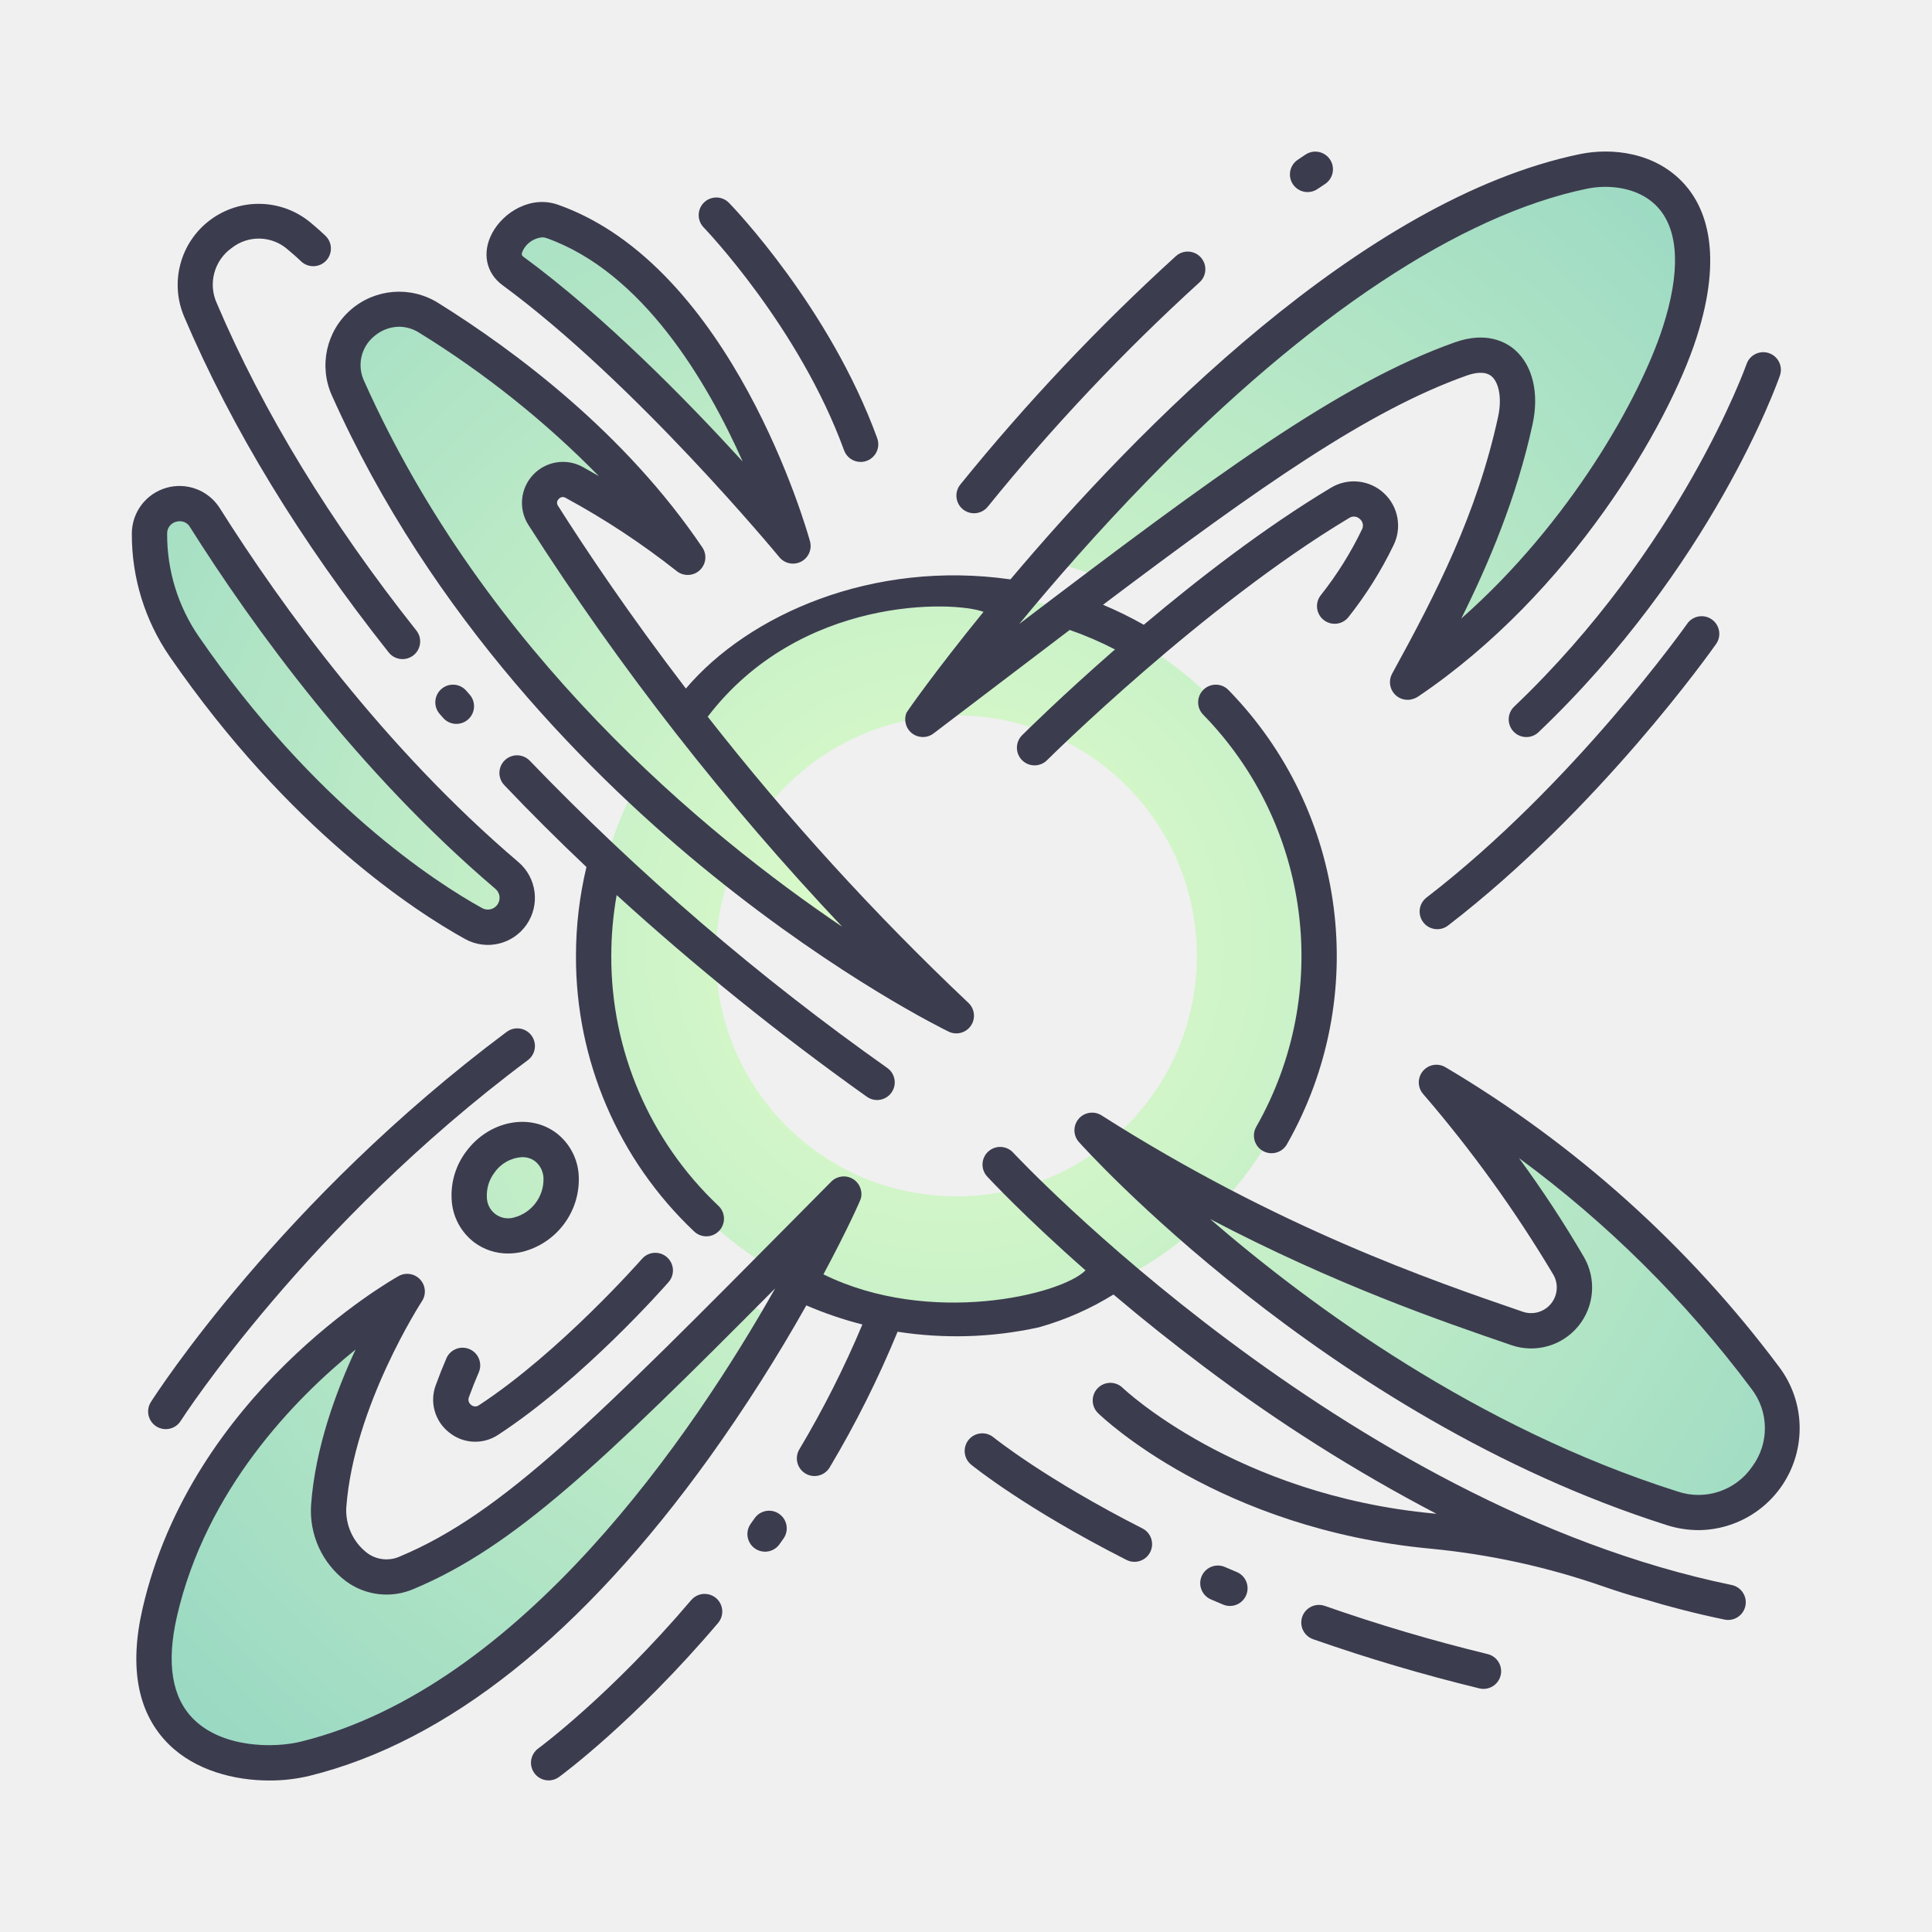
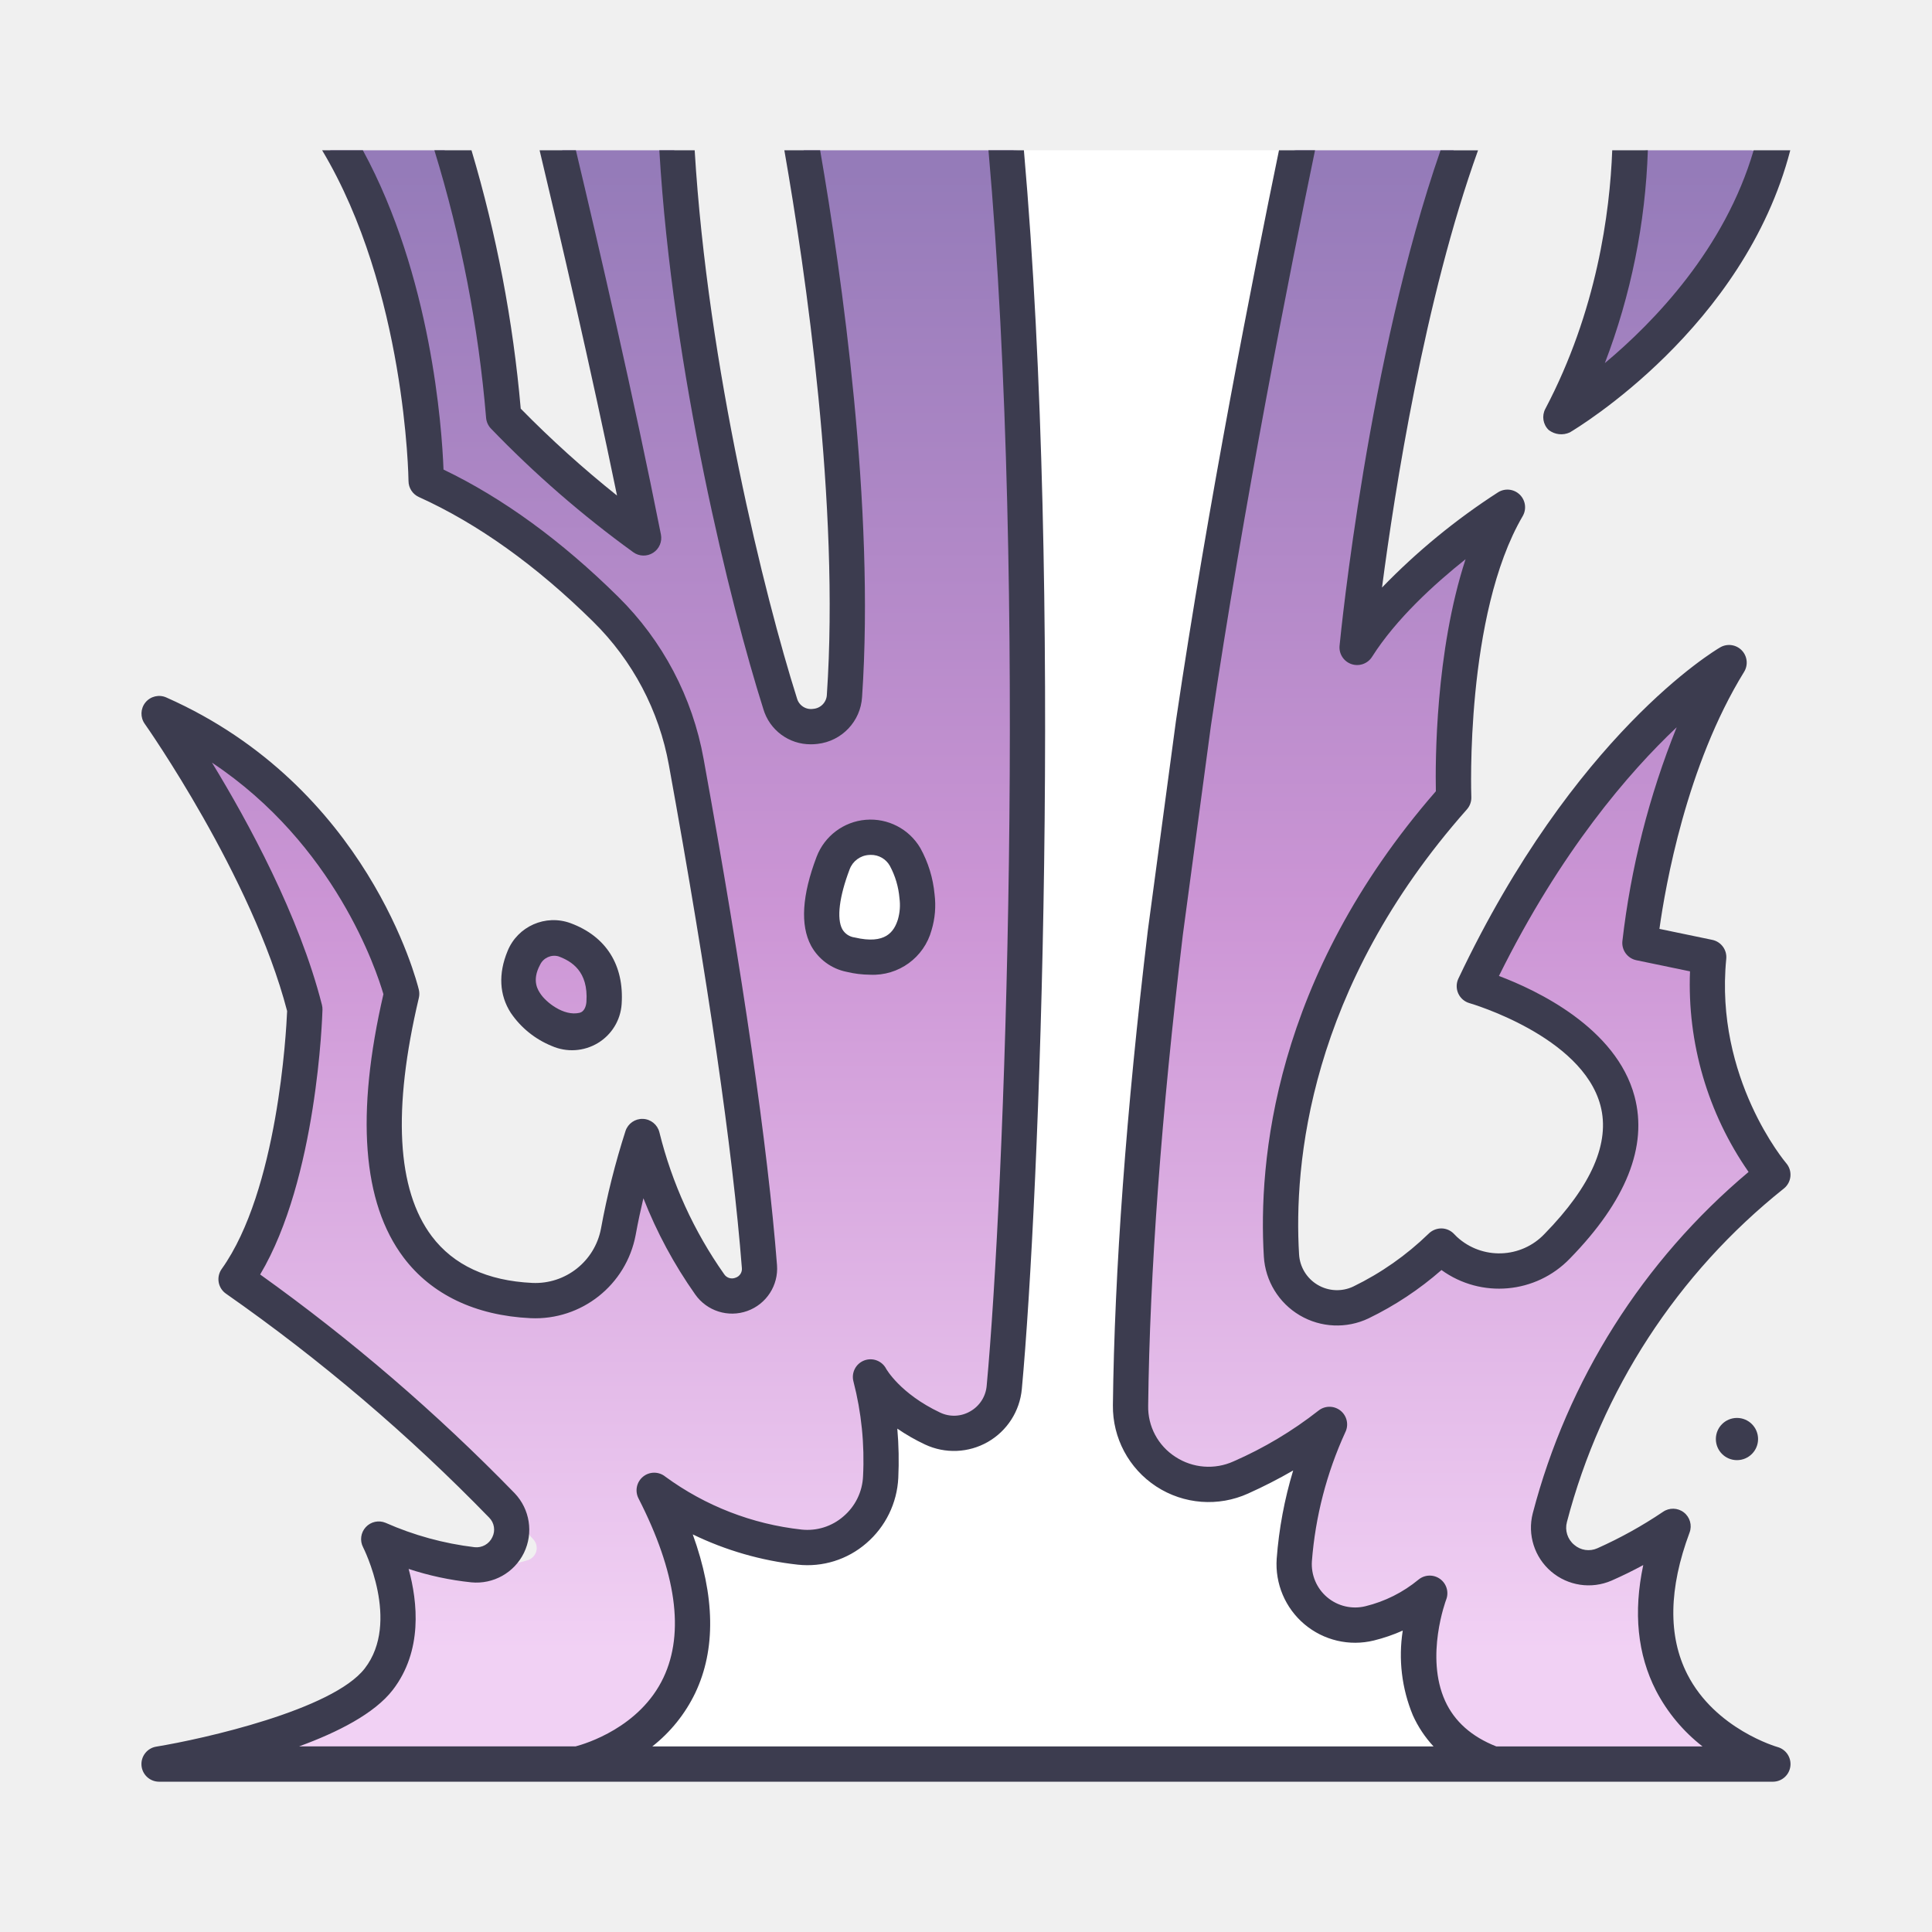
- <svg xmlns="http://www.w3.org/2000/svg" xmlns:xlink="http://www.w3.org/1999/xlink" version="1.1" width="512" height="512" x="0" y="0" viewBox="0 0 340 340" style="enable-background:new 0 0 512 512" xml:space="preserve">
+ <svg xmlns="http://www.w3.org/2000/svg" xmlns:xlink="http://www.w3.org/1999/xlink" version="1.1" width="512" height="512" x="0" y="0" viewBox="0 0 340 340" style="enable-background:new 0 0 512 512" xml:space="preserve" class="">
  <g>
-     <radialGradient id="a" cx="167.055" cy="166.734" r="218.789" gradientUnits="userSpaceOnUse">
-       <stop offset="0" stop-color="#e2feca" />
-       <stop offset="1" stop-color="#8fd3c2" />
-     </radialGradient>
-     <radialGradient xlink:href="#a" id="b" cx="167.055" cy="166.734" r="218.789" gradientTransform="rotate(53.34 90.716 208.928)" />
-     <radialGradient xlink:href="#a" id="c" cx="182.39" cy="169.579" r="201.298" />
-     <radialGradient xlink:href="#a" id="d" cx="158.006" cy="185.175" r="191.019" />
-     <radialGradient xlink:href="#a" id="e" cx="180.286" cy="162.509" r="198.618" />
-     <path fill="url(#a)" d="M168.305 104.38a63.839 63.839 0 1 0 63.839 63.838 63.839 63.839 0 0 0-63.839-63.838zm0 106.158a42.32 42.32 0 1 1 42.319-42.32 42.319 42.319 0 0 1-42.319 42.32zM96.479 38.723c-6.032-1.995-10.269 5.913-5.184 9.72 17.111 12.814 34.7 31.991 43.132 41.64a1.545 1.545 0 0 0 2.612-1.551c-5.093-13.804-18.098-42.38-40.56-49.809z" opacity="1" data-original="url(#a)" />
-     <ellipse cx="90.662" cy="209.002" fill="url(#b)" rx="8.924" ry="7.609" transform="rotate(-53.34 90.572 208.99)" opacity="1" data-original="url(#b)" />
-     <path fill="url(#a)" d="M36.055 91.091c10.42 16.511 28.792 42.24 53.158 62.983a5.166 5.166 0 0 1 .986 6.741 5.175 5.175 0 0 1-6.859 1.713c-8.963-4.963-30.425-19.011-50.927-48.764a34.97 34.97 0 0 1-6.106-19.85 5.282 5.282 0 0 1 9.748-2.823zM112.855 92.1a168.168 168.168 0 0 0-11.788-7.2 4.109 4.109 0 0 0-5.473 5.787 472.83 472.83 0 0 0 64.256 79.884 1.559 1.559 0 0 1-1.884 2.456c-21.466-12.784-71.019-47.162-96.73-104.721-3.957-8.859 5.957-17.517 14.191-12.385 12.291 7.66 27.32 18.939 39.491 33.921a1.548 1.548 0 0 1-2.063 2.258z" opacity="1" data-original="url(#a)" />
-     <path fill="url(#a)" d="M203.353 203.538a3.813 3.813 0 0 0-4.415 6.157 268.889 268.889 0 0 0 95.341 55.742c13.676 4.548 25.043-11.407 16.4-22.937a200.6 200.6 0 0 0-49.763-46.936 1.543 1.543 0 0 0-2.057 2.246 216.038 216.038 0 0 1 17.217 24.983 7.617 7.617 0 0 1-9.081 11c-13.74-4.718-39.018-16.501-63.642-30.255z" opacity="1" data-original="url(#a)" />
-     <path fill="url(#a)" d="M130.268 228.506c-27.69 27.807-42.364 41.427-58.635 48.243-7.775 3.256-14.323-4.43-13.788-11.715.923-12.57 6.78-25.2 10.565-32.193a1.543 1.543 0 0 0-2.245-2c-10.217 7.205-31.68 25.206-38.051 52.915-5.976 25.988 16.227 28.068 25.624 25.741 38.146-9.449 67.784-50.994 83.142-77.283a70.96 70.96 0 0 1-6.612-3.708z" opacity="1" data-original="url(#a)" />
-     <path fill="url(#a)" d="M278.7 30.154c-35.125 7.242-71.576 42.822-94.093 68.665a70.7 70.7 0 0 1 10.192 3.212c26.63-20.007 45.168-32.778 62.25-38.854 7.941-2.824 11.182 3.68 9.631 10.819-3.178 14.625-9.012 27.31-14.652 38.059a1.622 1.622 0 0 0 2.533 1.952C266.3 103.2 289.58 79.721 295.582 58.541c7.27-25.656-7.401-30.341-16.882-28.387z" opacity="1" data-original="url(#a)" />
+     <linearGradient id="a" x1="170.001" x2="170.001" y1="30.134" y2="290.672" gradientUnits="userSpaceOnUse">
+       <stop offset="0" stop-color="#957bb9" />
+       <stop offset=".5" stop-color="#cc95d5" />
+       <stop offset="1" stop-color="#f1d1f4" />
+     </linearGradient>
+     <linearGradient xlink:href="#a" id="b" x1="294.086" x2="294.086" y1="30.134" y2="290.672" />
+     <linearGradient xlink:href="#a" id="c" x1="98.832" x2="98.832" y1="30.134" y2="290.672" />
+     <path fill="url(#a)" d="M292.715 274.009a2.132 2.132 0 0 0-3.139-2.362 73.8 73.8 0 0 1-7.216 3.669 7.047 7.047 0 0 1-9.618-8.213 113.509 113.509 0 0 1 38.465-59.725 1.018 1.018 0 0 0 .173-1.411 54.724 54.724 0 0 1-10.756-36.584 1.056 1.056 0 0 0-.832-1.126l-11.19-2.324s2.69-28.248 15.693-49.322c0 0-24.661 14.348-44.838 56.945 0 0 46.447 13.153 14.587 45.756a14.2 14.2 0 0 1-18.344 1.819 2.617 2.617 0 0 0-3.1.08 78.623 78.623 0 0 1-13.15 8.014 9.763 9.763 0 0 1-13.934-8.236c-1-16.3 1.669-47.358 28.953-79.062a5.349 5.349 0 0 0 1.312-3.54c-.079-7.362.33-33.457 9.5-49.127 0 0-17.935 11.209-26.455 24.661 0 0 .359-50.742 16.994-87.472h-27.7a136.642 136.642 0 0 1-49.4 0h-37.28s10.539 48.441 7.119 96.727c-.441 6.222-9.171 7.232-11.065 1.289-7-21.954-16.38-57.778-18.829-98.016H98.937s6.731 29.911 14.327 68.213a189.677 189.677 0 0 1-22.721-19.43 7.433 7.433 0 0 1-2.133-4.548c-3.066-32.773-10.166-44.235-10.166-44.235H58.1c14.02 17.295 16.441 43.267 16.833 53.657a7.622 7.622 0 0 0 4.08 6.483c11.669 6.05 21.586 14.544 28.858 21.9a46.545 46.545 0 0 1 12.679 24.381c5.916 32.474 11.223 65.923 13.1 90.017a4.821 4.821 0 0 1-8.751 3.135 77.576 77.576 0 0 1-11.869-26.012 133.738 133.738 0 0 0-4.7 19.653 10.79 10.79 0 0 1-9.891 9.161c-14.181.925-39.017-3.883-28.133-52.272a6.6 6.6 0 0 0-.121-3.409C67.96 165.98 57.756 138.75 28 125.579c0 0 17.778 25.1 24.79 48.9a18.1 18.1 0 0 1 .689 6.325c-.561 8.47-2.89 31.653-11.938 44.32 0 0 28.488 19.135 52.341 45.809a2.238 2.238 0 0 1-.935 3.605c-3.882 1.316-12.04 2.262-26.3-3.679 0 0 7.623 14.8 0 24.661S28 310.445 28 310.445h73.664c56.222-5.555 110.088-5.931 161.084 0H312s-26.855-7.314-19.285-36.436z" opacity="1" data-original="url(#a)" class="" />
+     <path fill="url(#a)" d="M287.17 29.161a112.877 112.877 0 0 1-9.824 38.755 1.832 1.832 0 0 0 2.693 2.28c8.168-5.5 23.561-18.249 30.811-39.975a2.882 2.882 0 0 0-2.748-3.772h-18.053a2.879 2.879 0 0 0-2.879 2.712z" opacity="1" data-original="url(#a)" class="" />
+     <path fill="#ffffff" d="M178.372 26.449h49.4S199.677 154.753 198.6 247.34A13.737 13.737 0 0 0 218.022 260a81.379 81.379 0 0 0 9.562-5.064 2.23 2.23 0 0 1 3.295 2.595 69.928 69.928 0 0 0-3.458 16.986 10.732 10.732 0 0 0 13.261 11.167 26.857 26.857 0 0 0 5.944-2.233 2.227 2.227 0 0 1 3.2 2.379c-1.275 7.2-1.188 19.574 12.568 24.615H101.312s30.482-6.491 16.557-41.392a2.232 2.232 0 0 1 3.116-2.811 53.572 53.572 0 0 0 19.381 6.023 12.983 12.983 0 0 0 14.264-12.321 61.316 61.316 0 0 0-.363-10.141 2.229 2.229 0 0 1 3.591-2.014 30.98 30.98 0 0 0 5.911 3.612 8.883 8.883 0 0 0 12.611-7.234c3.068-33.097 11.22-136.567 1.992-217.718z" opacity="1" data-original="#ffffff" class="" />
+     <path fill="#ffffff" d="M159.285 150.809a17.506 17.506 0 0 1 2.095 6.924 12.157 12.157 0 0 1-.4 5c-.969 3.073-3.683 7.056-11.28 5.271-7.1-1.669-5.408-10.01-3.088-16.116a7.057 7.057 0 0 1 12.673-1.079z" opacity="1" data-original="#ffffff" class="" />
+     <path fill="url(#a)" d="M99.363 165.39a5.656 5.656 0 0 0-7.171 3.174c-.962 2.324-1.444 5.28.307 8a13.112 13.112 0 0 0 5.85 4.668 5.654 5.654 0 0 0 7.951-4.732c.268-4.027-.868-8.853-6.937-11.11z" opacity="1" data-original="url(#a)" class="" />
    <g fill="#3c3c4f">
-       <path d="M222.233 202.539a3.107 3.107 0 0 0 4.238-1.156 66.98 66.98 0 0 0-10.289-79.956 3.106 3.106 0 1 0-4.443 4.342 60.77 60.77 0 0 1 9.338 72.532 3.106 3.106 0 0 0 1.156 4.238zM47.409 313.339a29.833 29.833 0 0 0 7.076-.823c24.29-6.017 47.989-24.9 70.437-56.124a292.055 292.055 0 0 0 16.978-26.664 66.276 66.276 0 0 0 9.866 3.36 175.021 175.021 0 0 1-11.122 22.018 3.107 3.107 0 0 0 5.337 3.181 180.9 180.9 0 0 0 11.98-23.925 67.342 67.342 0 0 0 24.805-.765c.05-.011.1-.023.147-.036a51.09 51.09 0 0 0 13.041-5.75 344.413 344.413 0 0 0 15.926 12.7 295.367 295.367 0 0 0 40.92 25.895c-.132-.013-.264-.031-.4-.043-34.924-3.251-54.638-21.941-54.833-22.13a3.106 3.106 0 0 0-4.326 4.459c.854.831 21.365 20.392 58.584 23.856a130.218 130.218 0 0 1 30.442 6.677c2.35.813 4.494 1.485 6.372 2 .046.012.092.017.138.028 4.83 1.465 9.742 2.74 14.72 3.767a3.172 3.172 0 0 0 .631.064 3.107 3.107 0 0 0 .624-6.149c-68.384-14.1-125.889-75.482-126.462-76.1a3.106 3.106 0 0 0-4.558 4.221c.39.421 6.606 7.1 17.3 16.508-4.29 4.332-27.475 9.882-46.124.7 4.188-7.805 6.5-12.982 6.6-13.389a3.106 3.106 0 0 0-5.223-2.927l-5.617 5.669c-35.858 36.2-52.225 52.724-70.233 60.268a5.71 5.71 0 0 1-5.869-.623 9.431 9.431 0 0 1-3.622-8c1.306-17.761 13.2-36.1 13.315-36.278a3.106 3.106 0 0 0-4.116-4.413c-1.483.832-36.383 20.785-45.054 58.494-2.411 10.48-.844 18.535 4.656 23.944 4.615 4.54 11.455 6.33 17.664 6.33zm-16.268-28.883c5.142-22.364 20.757-38.318 31.439-46.968-3.437 7.365-7.1 17.293-7.833 27.318a15.51 15.51 0 0 0 6.188 13.5 12.019 12.019 0 0 0 11.9 1.311c17.566-7.358 33.016-22.1 63.587-52.889-14.373 25.429-44.555 70.132-83.429 79.76-4.79 1.187-13.775 1.125-18.893-3.907-3.857-3.795-4.852-9.892-2.959-18.125z" fill="#3c3c4f" opacity="1" data-original="#3c3c4f" />
-       <path d="M293.34 268.4a18.526 18.526 0 0 0 5.6.879 17.929 17.929 0 0 0 14.218-28.64 201.694 201.694 0 0 0-58.787-52.831 3.107 3.107 0 0 0-3.909 4.732 225.845 225.845 0 0 1 22.9 31.779 4.514 4.514 0 0 1-5.362 6.53c-16.078-5.517-42.988-14.751-74.144-34.557a3.106 3.106 0 0 0-3.992 4.68c.421.481 43.298 48.348 103.476 67.428zm-27.361-31.673a10.726 10.726 0 0 0 12.763-15.52 200.75 200.75 0 0 0-11.419-17.4 196.167 196.167 0 0 1 40.869 40.557 11.337 11.337 0 0 1 .183 13.713 11.468 11.468 0 0 1-13.158 4.4c-35.319-11.2-64.55-32.625-82.26-47.95 22.064 11.573 40.682 17.964 53.022 22.198zM98.194 36.027c-4.716-1.666-9.6 1.253-11.6 5.036-1.8 3.4-1.075 6.982 1.843 9.126 23.383 17.18 48.463 47.561 48.715 47.866a3.106 3.106 0 0 0 5.393-2.8c-.545-1.973-13.721-48.424-44.351-59.228zm-6.082 9.156c-.227-.167-.484-.356-.029-1.217a4.209 4.209 0 0 1 3.336-2.2 2.122 2.122 0 0 1 .709.117c16.972 5.988 28.319 25.284 34.572 39.341-9.673-10.6-24.265-25.524-38.588-36.041zM82.07 202.6a12.791 12.791 0 0 0-2.591 8.451 10.1 10.1 0 0 0 4 7.6 9.818 9.818 0 0 0 5.927 1.942 11.221 11.221 0 0 0 2.5-.287 13.152 13.152 0 0 0 9.946-13.353 10.1 10.1 0 0 0-4-7.6c-4.741-3.527-11.82-2.072-15.782 3.247zm12.067 1.735a3.987 3.987 0 0 1 1.51 3.023 6.95 6.95 0 0 1-5.132 6.889 3.749 3.749 0 0 1-4.837-3.6 6.594 6.594 0 0 1 1.373-4.332 6.331 6.331 0 0 1 4.861-2.674 3.674 3.674 0 0 1 2.225.696zM81.836 165.246a8.278 8.278 0 0 0 9.39-13.537C67.576 131.575 49.6 106.73 38.682 89.434a8.388 8.388 0 0 0-15.482 4.48 37.9 37.9 0 0 0 6.654 21.613c21.056 30.555 43.367 44.949 51.982 49.719zM30.986 91.82a2.4 2.4 0 0 1 .66-.092 2.027 2.027 0 0 1 1.782 1.021c11.147 17.662 29.525 43.051 53.772 63.69a2.067 2.067 0 0 1-2.355 3.372C76.614 155.253 55.278 141.472 34.97 112a31.719 31.719 0 0 1-5.557-18.088 2.106 2.106 0 0 1 1.573-2.092z" fill="#3c3c4f" opacity="1" data-original="#3c3c4f" />
-       <path d="M152.548 193.007a3.106 3.106 0 0 0 3.61-5.056 438.683 438.683 0 0 1-62.878-54.026 3.106 3.106 0 1 0-4.5 4.281q6.9 7.26 14.425 14.377a67.31 67.31 0 0 0-1.844 15.635 66.354 66.354 0 0 0 20.8 48.5 3.106 3.106 0 1 0 4.283-4.5 60.2 60.2 0 0 1-18.868-44 61.285 61.285 0 0 1 .946-10.7 471.371 471.371 0 0 0 44.026 35.489zM77.681 121.251a3.1 3.1 0 0 0-.311 4.382l.6.689a3.106 3.106 0 0 0 4.692-4.072l-.6-.687a3.1 3.1 0 0 0-4.381-.312zM32.422 55.766c8.355 19.62 20.46 39.487 35.981 59.049a3.106 3.106 0 1 0 4.867-3.861C58.094 91.827 46.275 72.441 38.139 53.333a7.906 7.906 0 0 1 2.629-9.686 7.7 7.7 0 0 1 9.893.286c1.476 1.235 2.278 2.014 2.293 2.029a3.107 3.107 0 0 0 4.346-4.444c-.038-.037-.961-.937-2.648-2.35a14.265 14.265 0 0 0-22.226 16.6zM151.459 81.294a3.108 3.108 0 0 0 2.919-4.17c-8.374-23-25.336-40.652-26.054-41.392a3.106 3.106 0 1 0-4.459 4.324c.166.172 16.768 17.471 24.675 39.193a3.106 3.106 0 0 0 2.919 2.045zM229.794 27.176q-.69.453-1.379.917a3.107 3.107 0 1 0 3.47 5.154q.66-.445 1.322-.881a3.106 3.106 0 0 0-3.413-5.19zM206.943 45.067a364.2 364.2 0 0 0-37.949 40.21 3.106 3.106 0 1 0 4.881 3.842 357.652 357.652 0 0 1 37.214-39.425 3.106 3.106 0 0 0-4.146-4.627z" fill="#3c3c4f" opacity="1" data-original="#3c3c4f" />
-       <path d="M179.906 129.355a3.106 3.106 0 1 0 4.384 4.4c.271-.27 27.426-27.2 53.144-42.6a1.512 1.512 0 0 1 1.9.2 1.491 1.491 0 0 1 .332 1.854 61.628 61.628 0 0 1-7.173 11.466 3.106 3.106 0 0 0 4.763 3.988 67.641 67.641 0 0 0 7.951-12.646 7.792 7.792 0 0 0-10.963-10.194c-11.65 6.977-23.384 16.06-32.956 24.126a66.722 66.722 0 0 0-7.176-3.517c27.869-21.011 46.743-34.2 63.978-40.333 1.384-.492 3.277-.867 4.432.15 1.336 1.176 1.788 4.022 1.123 7.082-3.731 17.174-10.954 31.194-18.655 45.227a3.106 3.106 0 0 0 3.943 4.352l.137-.059a3.082 3.082 0 0 0 .517-.282c26.813-18.1 43.967-47.637 48.951-63.069 4.857-15.038 1.541-23.029-2.1-27.085-5.07-5.655-12.814-6.445-18.371-5.3-38.314 7.9-77.9 48.352-100.244 74.847-24.305-3.471-46.109 6.229-57.121 19.209-9.929-12.988-17.471-24.224-22.488-32.137a.915.915 0 0 1 .117-1.225.934.934 0 0 1 1.224-.187 136.914 136.914 0 0 1 19.474 12.833 3.106 3.106 0 0 0 4.572-4.116C110.075 76.293 90.835 61.865 77.078 53.29A12.96 12.96 0 0 0 58.4 69.581c17.51 39.194 46.069 67.537 66.944 84.413 22.608 18.275 40.839 27.183 41.6 27.554a3.106 3.106 0 0 0 3.481-5.059 456.874 456.874 0 0 1-45.88-50.362c16.265-21.287 43.22-20.428 48.538-18.454-8.446 10.372-13.457 17.526-13.551 17.756a3.107 3.107 0 0 0 4.755 3.647q6.133-4.656 11.807-8.977c4.237-3.224 8.278-6.3 12.159-9.24a60.43 60.43 0 0 1 7.966 3.433c-9.384 8.191-15.774 14.527-16.313 15.063zM64.075 67.047a6.565 6.565 0 0 1 1.736-7.839 6.827 6.827 0 0 1 4.428-1.708 6.649 6.649 0 0 1 3.553 1.067 167.358 167.358 0 0 1 31.6 25.223q-1.355-.784-2.806-1.594a7.216 7.216 0 0 0-9.608 10.166 477.158 477.158 0 0 0 55.237 70.732c-24.136-16.299-62.741-48.148-84.14-96.047zm138.1 17.283c28.158-28.851 54.838-46.53 77.152-51.13a15.887 15.887 0 0 1 3.186-.317c3.219 0 6.854.945 9.3 3.678 3.655 4.077 3.935 11.348.809 21.028-4 12.38-16.289 34.358-35.46 51.261 4.769-9.563 9.729-21.218 12.547-34.192 1.182-5.439.027-10.323-3.089-13.065-1.547-1.361-4.985-3.344-10.617-1.339-20.278 7.213-42.082 23.294-76.63 49.552 6.117-7.42 13.901-16.362 22.798-25.476zM311.326 62.152a3.11 3.11 0 0 0-3.956 1.909c-.112.319-11.52 32.293-40.9 60.292a3.106 3.106 0 1 0 4.286 4.5c30.514-29.083 42-61.383 42.476-62.744a3.106 3.106 0 0 0-1.906-3.957zM296.942 109.737c-.2.28-20 28.274-45.9 48.22a3.106 3.106 0 0 0 3.791 4.922c26.671-20.54 46.365-48.4 47.19-49.573a3.106 3.106 0 0 0-5.084-3.569zM233.172 282.623a3.106 3.106 0 1 0-2.057 5.861 310.843 310.843 0 0 0 29.221 8.643 3.07 3.07 0 0 0 .737.09 3.107 3.107 0 0 0 .733-6.125 304.447 304.447 0 0 1-28.634-8.469zM219.309 280.718a3.1 3.1 0 0 0-1.66-4.067c-.706-.3-1.406-.593-2.095-.89a3.106 3.106 0 0 0-2.456 5.706q1.059.456 2.145.912a3.1 3.1 0 0 0 4.066-1.661zM199.641 274.855a3.107 3.107 0 0 0 1.409-5.877c-17.087-8.681-26.044-15.9-26.212-16.034a3.106 3.106 0 1 0-3.933 4.809c.38.311 9.5 7.706 27.332 16.764a3.091 3.091 0 0 0 1.404.338zM134.637 273.073a3.105 3.105 0 0 0 2.533-1.305l.716-1.011a3.106 3.106 0 0 0-5.079-3.578l-.7.986a3.106 3.106 0 0 0 2.528 4.908zM96.548 313.323a3.083 3.083 0 0 0 1.828-.6c.535-.39 13.248-9.748 27.983-27.092a3.106 3.106 0 1 0-4.734-4.022c-14.225 16.742-26.787 26.006-26.913 26.1a3.107 3.107 0 0 0 1.836 5.614zM79.06 252.106a7.287 7.287 0 0 0 8.62.389c14.946-9.771 29.373-26.176 29.979-26.869a3.106 3.106 0 0 0-4.675-4.092C112.841 221.7 98.5 238 84.281 247.3a1.093 1.093 0 0 1-1.367-.062 1.145 1.145 0 0 1-.389-1.365 79.85 79.85 0 0 1 1.773-4.462 3.106 3.106 0 0 0-5.7-2.46 86.105 86.105 0 0 0-1.912 4.814 7.326 7.326 0 0 0 2.374 8.341zM89.17 181.59c-39.78 29.71-61.702 63.71-62.616 65.139a3.106 3.106 0 1 0 5.238 3.34c.218-.341 22.218-34.467 61.1-63.5a3.106 3.106 0 1 0-3.718-4.977z" fill="#3c3c4f" opacity="1" data-original="#3c3c4f" />
+       <path d="M148.992 171.028a18.069 18.069 0 0 0 4.129.507 10.671 10.671 0 0 0 10.824-7.867 15.233 15.233 0 0 0 .523-6.276 20.675 20.675 0 0 0-2.5-8.14 10.161 10.161 0 0 0-18.26 1.532c-2.57 6.762-2.9 12.023-.978 15.639a9.18 9.18 0 0 0 6.262 4.605zm.527-18.037a3.884 3.884 0 0 1 3.394-2.532c.116-.009.232-.014.346-.014a3.788 3.788 0 0 1 3.338 1.922 14.545 14.545 0 0 1 1.695 5.706 9.083 9.083 0 0 1-.272 3.725c-.679 2.154-2.158 4.461-7.607 3.181a2.933 2.933 0 0 1-2.193-1.472c-1-1.88-.526-5.713 1.299-10.516zM97.092 184.072a8.823 8.823 0 0 0 8.132-.52 8.686 8.686 0 0 0 4.176-6.852c.455-6.856-2.725-11.907-8.955-14.225a8.725 8.725 0 0 0-11.123 4.9c-1.647 3.979-1.451 7.737.565 10.868a15.982 15.982 0 0 0 7.205 5.829zm-2.03-14.32a2.764 2.764 0 0 1 3.218-1.452c2.284.85 5.279 2.6 4.922 7.992-.054.808-.392 1.753-1.193 1.943-2.844.673-5.989-1.943-6.9-3.355-.326-.507-1.642-2.206-.047-5.128z" fill="#3c3c4f" opacity="1" data-original="#3c3c4f" class="" />
+       <circle cx="305.677" cy="253.247" r="3.714" fill="#3c3c4f" opacity="1" data-original="#3c3c4f" class="" />
+       <path d="M315.072 310.864a3.11 3.11 0 0 0-2.249-3.414c-.108-.03-10.967-3.15-15.885-12.809-3.411-6.7-3.275-15.09.4-24.942a3.107 3.107 0 0 0-4.69-3.632 76 76 0 0 1-11.533 6.4 3.826 3.826 0 0 1-4.084-.607 3.894 3.894 0 0 1-1.282-4 110.949 110.949 0 0 1 38.193-58.709 3.11 3.11 0 0 0 .4-4.451c-.126-.147-12.625-14.945-10.55-35.953a3.106 3.106 0 0 0-2.459-3.346l-9.3-1.933c1.04-7.49 4.744-28.767 14.9-45.231a3.106 3.106 0 0 0-4.2-4.316c-1.041.606-25.727 15.327-46.083 58.3a3.108 3.108 0 0 0 1.958 4.317c.2.057 19.8 5.778 23.044 18.006 1.736 6.539-1.571 14.141-9.829 22.592a10.993 10.993 0 0 1-15.419.541c-.17-.164-.339-.334-.507-.513a3.1 3.1 0 0 0-2.243-.983 3.193 3.193 0 0 0-2.26.947 51.073 51.073 0 0 1-13.224 9.272 6.692 6.692 0 0 1-9.555-5.65c-.949-15.719 1.626-46.8 29.536-78.31a3.111 3.111 0 0 0 .778-2.182c-.012-.319-1.133-32.05 9.038-49.424a3.106 3.106 0 0 0-4.327-4.2 115.415 115.415 0 0 0-20.43 16.766c2.23-17.033 7.5-50.823 16.9-76.943h-6.6c-12.709 36.557-17.544 84.879-17.768 87.17a3.106 3.106 0 0 0 5.716 1.964c4.211-6.649 10.962-12.808 16.457-17.179-5.323 16.278-5.331 35.7-5.227 40.838-28.632 32.877-31.27 65.354-30.272 81.878a12.9 12.9 0 0 0 18.424 10.885 57.515 57.515 0 0 0 12.836-8.509 17.3 17.3 0 0 0 22.591-2.013c9.9-10.134 13.734-19.738 11.386-28.547-3.221-12.084-17.228-18.689-23.865-21.191 10.873-21.947 22.882-35.834 31.278-43.764a144.947 144.947 0 0 0-9.555 37.657 3.108 3.108 0 0 0 2.461 3.336l9.442 1.961a57.755 57.755 0 0 0 10.306 35.3 117.074 117.074 0 0 0-37.987 60.1 10.152 10.152 0 0 0 13.867 11.82 74.058 74.058 0 0 0 5.586-2.739c-1.768 8.322-1.019 15.732 2.25 22.106a29.972 29.972 0 0 0 8.173 9.809H263.32c-4.329-1.7-7.354-4.389-9-8-3.566-7.84.148-17.738.184-17.831a3.107 3.107 0 0 0-4.875-3.518 23.326 23.326 0 0 1-9.341 4.681 7.624 7.624 0 0 1-9.416-7.93 66.925 66.925 0 0 1 5.868-22.665 3.107 3.107 0 0 0-4.723-3.819 68.862 68.862 0 0 1-14.915 8.912 10.642 10.642 0 0 1-10.249-.788 10.425 10.425 0 0 1-4.794-9.006c.273-23.446 2.327-51.335 6.1-82.847l4.94-36.8c5.73-38.788 13.924-80.028 18.324-101.28h-6.343c-4.473 21.673-12.489 62.207-18.132 100.412L202 163.743c-3.8 31.777-5.873 59.89-6.149 83.558a16.844 16.844 0 0 0 23.808 15.529 87.271 87.271 0 0 0 7.918-4.051 72.2 72.2 0 0 0-2.9 15.521 13.837 13.837 0 0 0 17.1 14.4 30.327 30.327 0 0 0 5.084-1.745 27.7 27.7 0 0 0 1.782 14.914 20.241 20.241 0 0 0 3.634 5.47H114.8a26.632 26.632 0 0 0 7.547-9.393c3.651-7.674 3.5-17.037-.433-27.918a56.406 56.406 0 0 0 18.473 5.326 15.784 15.784 0 0 0 12.079-3.777 16.185 16.185 0 0 0 5.618-11.49 64.871 64.871 0 0 0-.172-8.672 34.831 34.831 0 0 0 4.878 2.793 11.992 11.992 0 0 0 17.035-9.758c3.138-33.863 7.211-139.94.364-218h-6.235c6.882 77.674 2.816 183.652-.315 217.427a5.73 5.73 0 0 1-2.9 4.5 5.668 5.668 0 0 1-5.292.213c-7.047-3.329-9.485-7.688-9.494-7.7a3.106 3.106 0 0 0-5.76 2.224 55.226 55.226 0 0 1 1.689 16.689 9.819 9.819 0 0 1-3.457 7.062 9.649 9.649 0 0 1-7.373 2.314 49.759 49.759 0 0 1-23.948-9.3 3.106 3.106 0 0 0-4.74 3.812c6.655 13.013 8.136 23.622 4.4 31.53-4.142 8.775-13.731 11.658-15.473 12.116H52.625c6.846-2.5 13.289-5.788 16.486-9.924 5.3-6.863 4.4-15.463 2.8-21.31a52.509 52.509 0 0 0 11.028 2.363 9.305 9.305 0 0 0 7.633-15.684 330.709 330.709 0 0 0-44.789-38.493c10.013-16.825 10.932-45.343 10.968-46.613a3.1 3.1 0 0 0-.1-.853c-4-15.724-13.024-32.256-19.345-42.61 21.666 14.416 28.969 36.618 30.169 40.746-4.888 21.133-3.7 36.721 3.543 46.335 4.916 6.528 12.647 10.223 22.358 10.683a17.979 17.979 0 0 0 18.49-14.646c.418-2.293.89-4.478 1.361-6.463a79.894 79.894 0 0 0 9.128 16.945 7.928 7.928 0 0 0 14.386-5.17c-1.629-20.873-5.975-50.848-12.919-89.093A53.314 53.314 0 0 0 108.766 105C98.8 95.157 88.477 87.643 78.051 82.636c-.285-7.469-2.151-34.016-14.192-56.187h-7.168c14.732 24.6 15.2 57.828 15.2 58.214a3.108 3.108 0 0 0 1.826 2.806C84.072 92.154 94.4 99.538 104.4 109.416a47.126 47.126 0 0 1 13.317 25.247c6.907 38.037 11.226 67.8 12.838 88.466a1.616 1.616 0 0 1-1.118 1.73 1.645 1.645 0 0 1-2-.628 74.143 74.143 0 0 1-11.395-24.971 3.106 3.106 0 0 0-5.958-.241 136.115 136.115 0 0 0-4.323 17.2 11.755 11.755 0 0 1-12.085 9.555c-7.915-.375-13.866-3.138-17.688-8.214-6.165-8.186-6.932-22.3-2.279-41.942a3.1 3.1 0 0 0 0-1.447c-.352-1.452-9.018-35.746-44.447-51.431a3.106 3.106 0 0 0-3.793 4.635c.189.267 18.885 26.858 25.061 50.552-.16 3.771-1.666 31.6-11.513 45.388a3.105 3.105 0 0 0 .8 4.384 320.787 320.787 0 0 1 46.273 39.382 2.984 2.984 0 0 1 .55 3.445 3.079 3.079 0 0 1-3.125 1.756 54.881 54.881 0 0 1-15.667-4.295 3.107 3.107 0 0 0-3.956 4.29c.067.13 6.643 13.134.3 21.339C58.563 300.9 35.8 306.022 27.5 307.379a3.106 3.106 0 0 0 .5 6.172h284a3.1 3.1 0 0 0 3.072-2.687z" fill="#3c3c4f" opacity="1" data-original="#3c3c4f" class="" />
+       <path d="M116.311 94.057c-4.767-24.038-11-50.977-14.964-67.608h-6.386c3.5 14.661 9.008 38.322 13.627 60.764a188.332 188.332 0 0 1-16.949-15.3 229.1 229.1 0 0 0-8.663-45.463h-6.531a223.442 223.442 0 0 1 9.1 47.081 3.1 3.1 0 0 0 .821 1.855 186.76 186.76 0 0 0 25.083 21.8 3.107 3.107 0 0 0 4.863-3.125zM143.12 124.747a2.553 2.553 0 0 1-2.868-1.857c-5.636-17.778-15.7-58.2-18-96.441h-6.22c2.306 39 12.558 80.219 18.3 98.319a8.656 8.656 0 0 0 8.375 6.217 9.666 9.666 0 0 0 1.157-.07 8.841 8.841 0 0 0 7.848-8.278c2.261-33.327-3.572-74.18-7.38-96.188h-6.3c3.749 21.422 9.742 62.5 7.484 95.768a2.6 2.6 0 0 1-2.396 2.53zM276.268 76.093c1.352-.8 30.692-18.452 38.791-49.644h-6.447c-5.065 17.308-17.469 30.17-26.184 37.451a115.4 115.4 0 0 0 7.566-37.451h-6.269c-.411 10.94-2.706 28.3-11.783 45.52a3.129 3.129 0 0 0 .6 3.7 3.6 3.6 0 0 0 3.726.424z" fill="#3c3c4f" opacity="1" data-original="#3c3c4f" class="" />
    </g>
  </g>
</svg>
